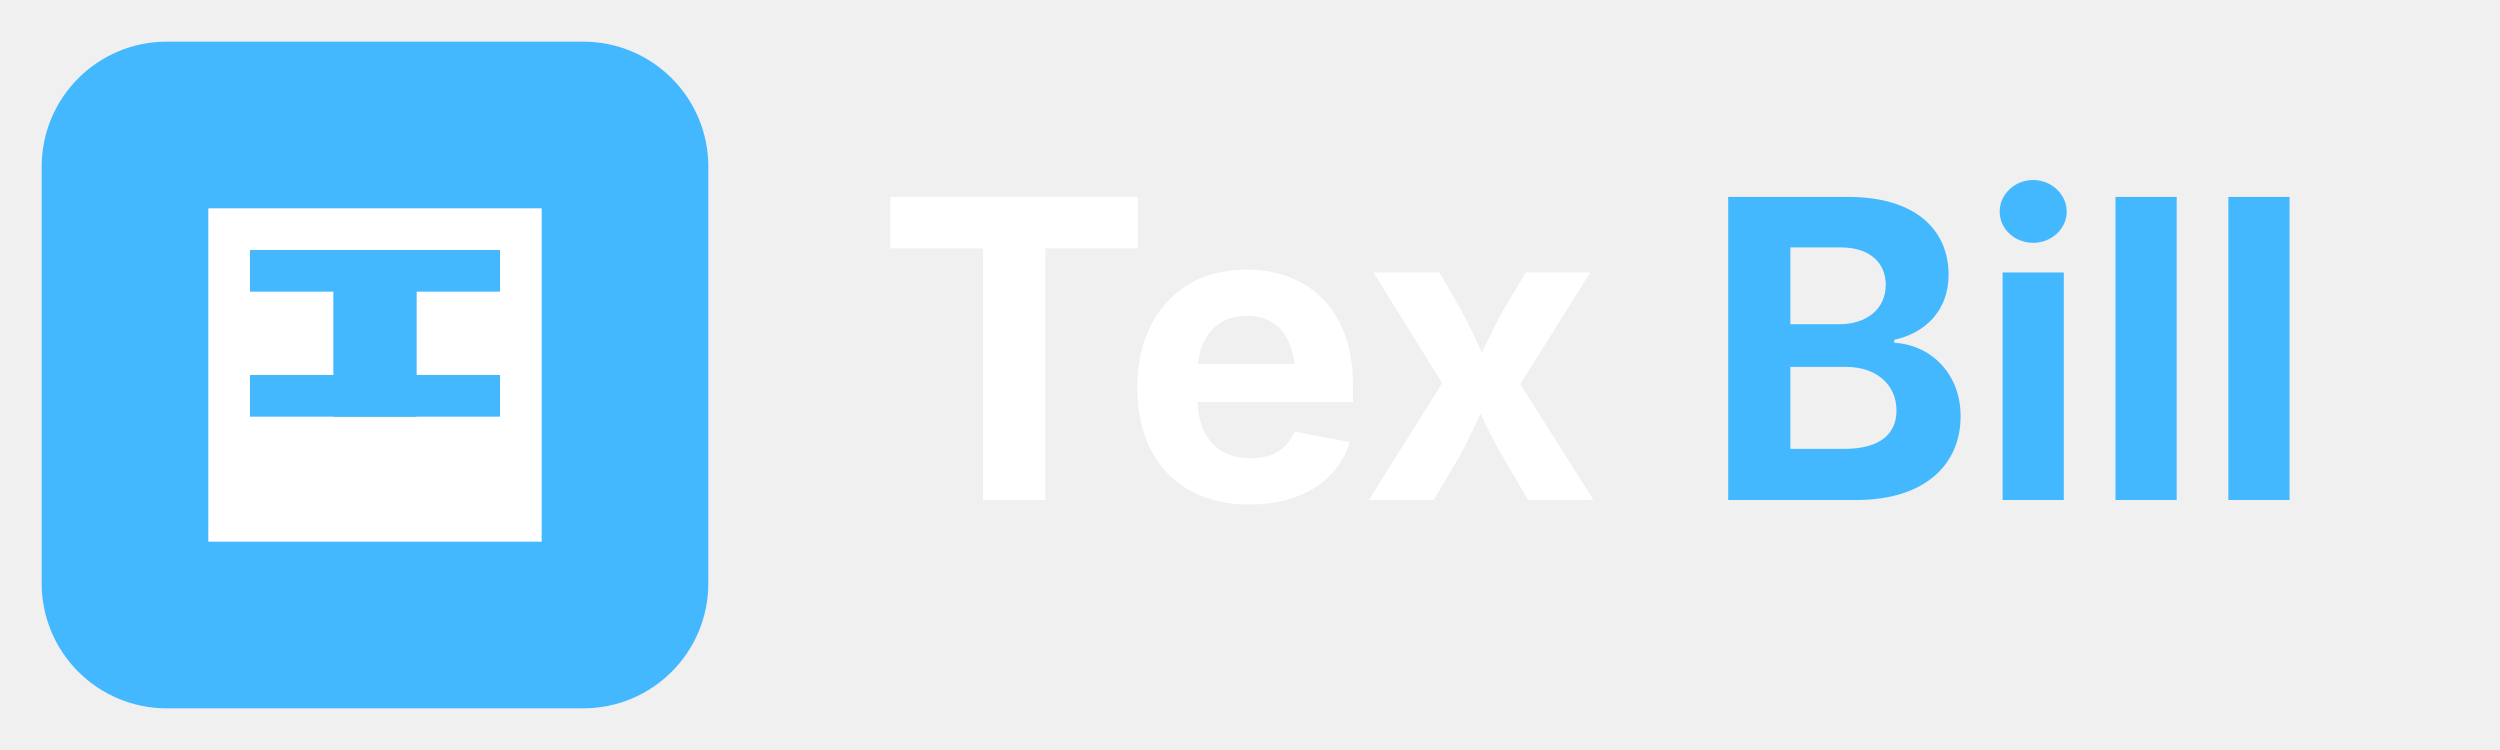
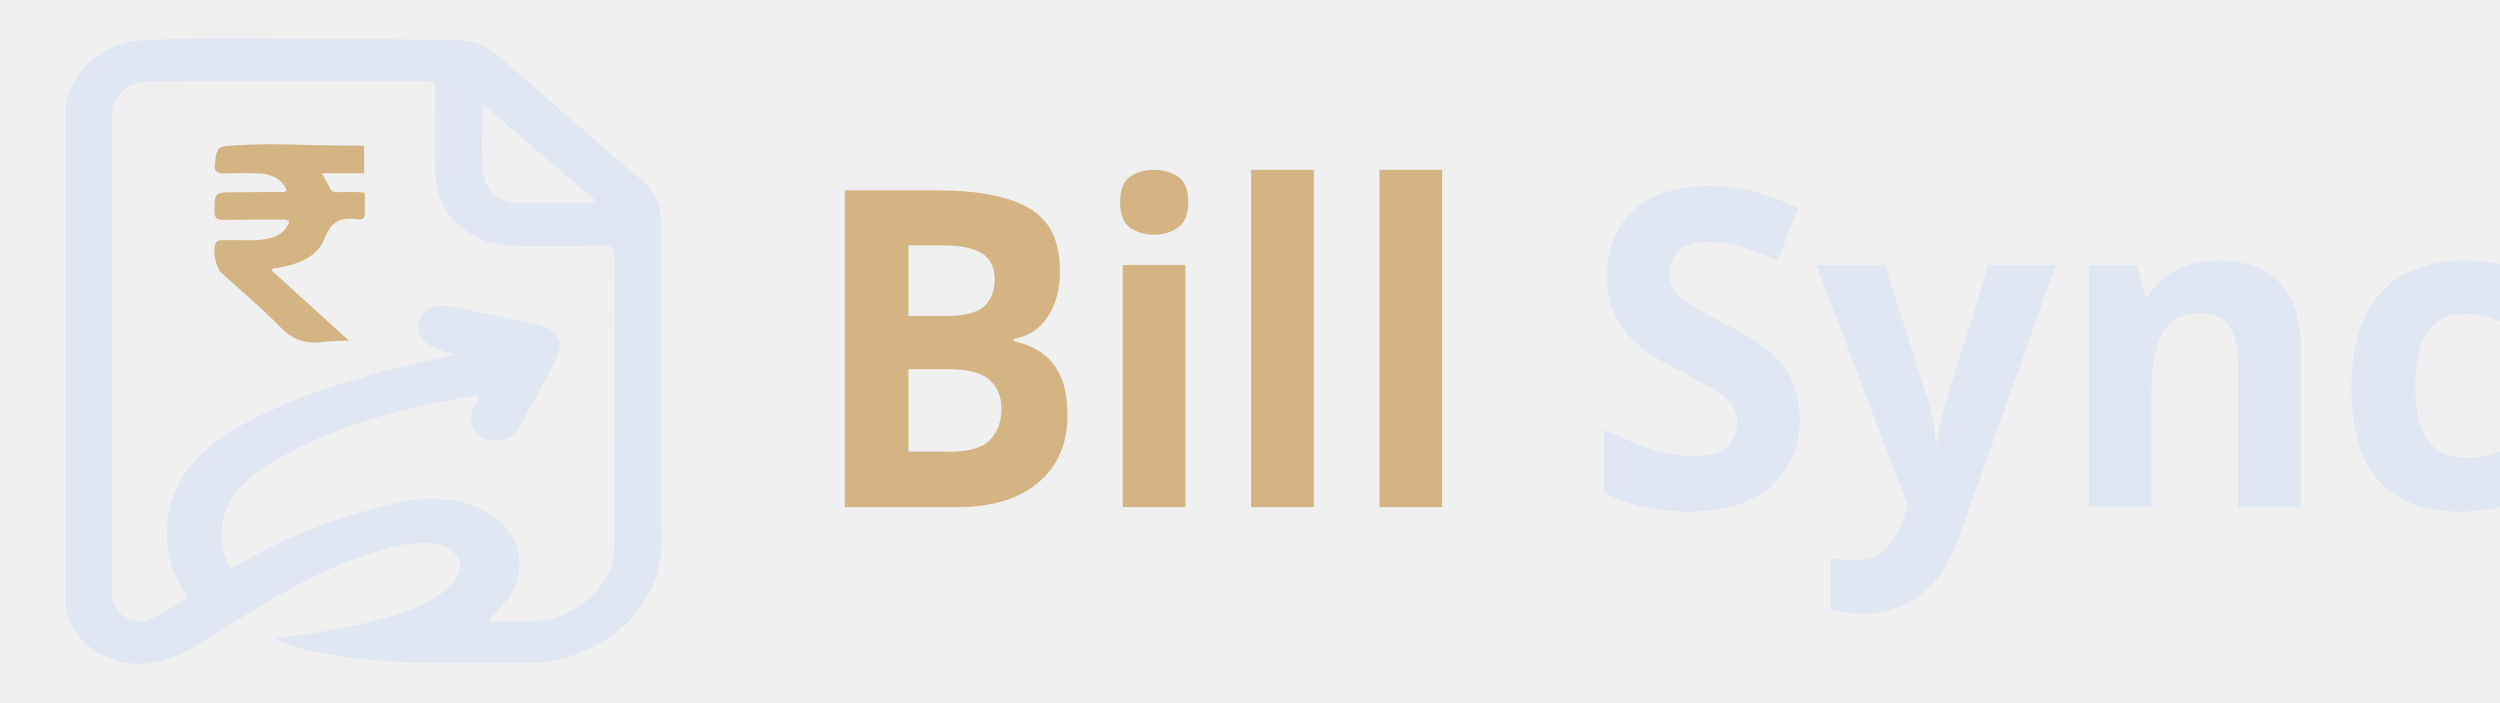
- <svg xmlns="http://www.w3.org/2000/svg" viewBox="0 0 120 36">
-   <rect x="2" y="2" width="32" height="32" rx="6" fill="#44b8ff" stroke="none" />
-   <path d="M10 10V26H26V10H10ZM12 12H24V14H12V12ZM12 18H24V20H12V18Z" fill="white" />
-   <path d="M16 12H20V20H16V12Z" fill="#44b8ff" />
-   <text x="42" y="24" font-family="Inter" font-weight="700" font-size="20" fill="white">Tex <tspan fill="#44b8ff">Bill</tspan>
-   </text>
+ <svg xmlns="http://www.w3.org/2000/svg" version="1.1" id="Layer_1" x="0px" y="0px" width="100%" viewBox="138.709 322.294 760.181 213.504" enable-background="new 0 0 1024 1024">
+   <g transform="matrix(1, 0, 0, 1, 0, 2.718668)">
+     <path fill="#E0E6F2" opacity="1" stroke="none" d="M 249.748 509.027 C 255.642 507.468 261.356 506.066 266.637 503.638 C 270.391 501.913 273.867 499.871 276.361 496.74 C 278.138 494.51 279.431 492.157 278.027 489.469 C 276.386 486.328 273.236 484.992 269.484 484.772 C 261.411 484.296 254.08 486.769 246.835 489.427 C 233.507 494.315 221.611 501.332 209.972 508.737 C 205.482 511.595 200.914 514.365 196.265 517.018 C 189.683 520.773 182.595 522.556 174.756 520.618 C 165.396 518.303 158.611 510.442 158.609 501.864 C 158.599 452.461 158.596 403.059 158.609 353.657 C 158.612 342.791 169.331 332.562 181.676 331.865 C 201.912 330.725 222.177 331.527 242.428 331.427 C 254.466 331.368 266.509 331.658 278.548 331.855 C 283.288 331.933 287.188 333.844 290.476 336.707 C 301.891 346.649 313.248 356.642 324.655 366.591 C 327.506 369.077 330.457 371.475 333.374 373.904 C 337.618 377.438 339.766 381.718 339.761 386.913 C 339.722 419.567 339.54 452.223 339.829 484.876 C 339.959 499.563 329.219 513.687 312.098 519.107 C 307.756 520.481 303.319 521.224 298.652 521.174 C 287.947 521.058 277.232 521.346 266.534 521.064 C 252.398 520.691 238.375 519.4 224.933 515.108 C 224.224 514.882 223.425 514.838 222.79 513.587 C 231.924 512.565 240.81 511.176 249.748 509.027 M 285.979 392.741 C 276.078 388.584 271.327 381.485 271.102 372.022 C 270.91 363.945 271.064 355.862 271.06 347.783 C 271.058 344.303 271.052 344.286 267.108 344.288 C 239.67 344.294 212.232 344.302 184.794 344.321 C 177.518 344.327 172.769 348.488 172.767 354.868 C 172.756 379.781 172.763 404.694 172.765 429.606 C 172.767 453.173 172.758 476.74 172.784 500.306 C 172.79 506.228 178.87 510.115 184.688 507.621 C 188.666 505.916 192.205 503.42 195.726 501.401 C 195.633 500.048 194.92 499.439 194.433 498.728 C 189.669 491.781 188.671 484.174 189.919 476.351 C 191.888 464.013 200.288 455.526 211.841 449.081 C 226.099 441.124 241.74 436.012 257.836 431.877 C 263.91 430.316 270.075 429.031 276.7 427.504 C 274.79 426.831 273.392 426.331 271.988 425.845 C 267.235 424.202 264.951 420.706 266.202 416.978 C 267.397 413.417 271.021 411.846 276.188 412.873 C 284.736 414.572 293.269 416.333 301.777 418.181 C 308.262 419.589 310.5 423.463 307.756 428.809 C 304.178 435.783 300.382 442.672 296.566 449.548 C 294.649 453.003 290.195 454.462 286.423 453.087 C 282.64 451.709 281.071 448.045 282.512 444.15 C 283.002 442.825 284.116 441.658 283.956 440.168 C 283.722 440.06 283.54 439.898 283.393 439.92 C 281.426 440.208 279.451 440.47 277.503 440.837 C 258.061 444.502 239.23 449.572 222.574 459.564 C 214.652 464.318 207.86 469.838 206.328 478.785 C 205.512 483.545 206.512 488.024 208.757 492.387 C 209.348 492.184 209.633 492.123 209.874 491.997 C 211.024 491.395 212.187 490.809 213.301 490.157 C 226.067 482.69 239.993 477.484 254.625 473.623 C 263.849 471.189 273.043 470.072 282.37 473.267 C 291.393 476.357 297.117 483.666 296.657 492.073 C 296.365 497.424 293.434 501.835 289.578 505.828 C 288.819 506.613 287.812 507.276 287.376 508.598 C 293.273 508.509 298.885 509.017 304.479 508.114 C 315.393 506.353 325.54 496.232 325.555 486.814 C 325.603 456.935 325.548 427.056 325.619 397.178 C 325.625 394.932 324.781 394.285 322.307 394.315 C 313.704 394.421 305.098 394.304 296.495 394.376 C 293.004 394.405 289.665 393.913 285.979 392.741 M 285.674 372.653 C 286.716 378.318 290.718 381.36 297.151 381.366 C 303.641 381.372 310.131 381.388 316.62 381.352 C 317.58 381.346 318.741 381.738 319.698 380.395 C 308.174 370.912 297.066 360.987 285.55 351.285 C 285.425 358.366 284.854 365.3 285.674 372.653 Z" style="" />
+     <path fill="#D4B483" opacity="1" stroke="none" d="M 204.07 369.136 C 204.784 363.86 204.809 364.152 210.55 363.764 C 222.597 362.95 234.615 363.964 246.644 363.826 C 247.496 363.816 248.348 363.887 249.429 363.929 C 249.429 366.658 249.429 369.291 249.429 372.26 C 245.25 372.26 241.113 372.26 236.586 372.26 C 237.612 374.152 238.419 375.643 239.228 377.132 C 239.752 378.097 240.764 377.962 241.712 377.993 C 244.261 378.077 246.834 377.744 249.62 378.23 C 249.62 380.479 249.611 382.643 249.624 384.808 C 249.632 386.082 248.677 386.485 247.543 386.295 C 241.939 385.359 239.238 387.319 237.369 392.172 C 235.238 397.703 229.369 399.99 223.058 401.052 C 222.524 401.142 221.89 400.926 221.232 401.747 C 228.847 408.662 236.518 415.627 244.769 423.119 C 241.561 423.299 239.067 423.312 236.615 423.603 C 231.355 424.226 227.495 422.743 223.941 419.056 C 218.387 413.294 212.102 408.078 206.125 402.633 C 204.239 400.915 203.23 395.495 204.362 393.435 C 204.923 392.412 205.946 392.683 206.845 392.638 C 211.22 392.416 215.614 392.997 219.985 392.2 C 223.428 391.571 225.547 389.841 226.682 387.033 C 225.826 385.996 224.674 386.353 223.703 386.35 C 218.064 386.33 212.423 386.324 206.786 386.431 C 204.7 386.47 203.94 385.862 203.948 383.97 C 203.971 378.029 203.897 378.033 210.514 378.022 C 214.719 378.015 218.925 378.008 223.131 377.965 C 224.044 377.956 225.055 378.237 225.83 377.532 C 225.001 374.583 221.61 372.401 217.437 372.287 C 214.095 372.196 210.741 372.174 207.404 372.32 C 204.864 372.431 203.534 371.796 204.07 369.136 Z" style="" />
+   </g>
+   <g transform="matrix(1, 0, 0, 1, 0, 2.718623)">
+     <text style="font-family: Elegant, thin to bold weights; font-size: 28px; font-weight: 700;" y="430.482" x="462.364" transform="matrix(4.571047, 0, 0, 4.819499, -1729.399, -1600.937)">
+       <tspan fill="#D4B483">Bill</tspan>
+       <tspan fill="#E0E6F2">Sync</tspan>
+     </text>
+   </g>
</svg>
